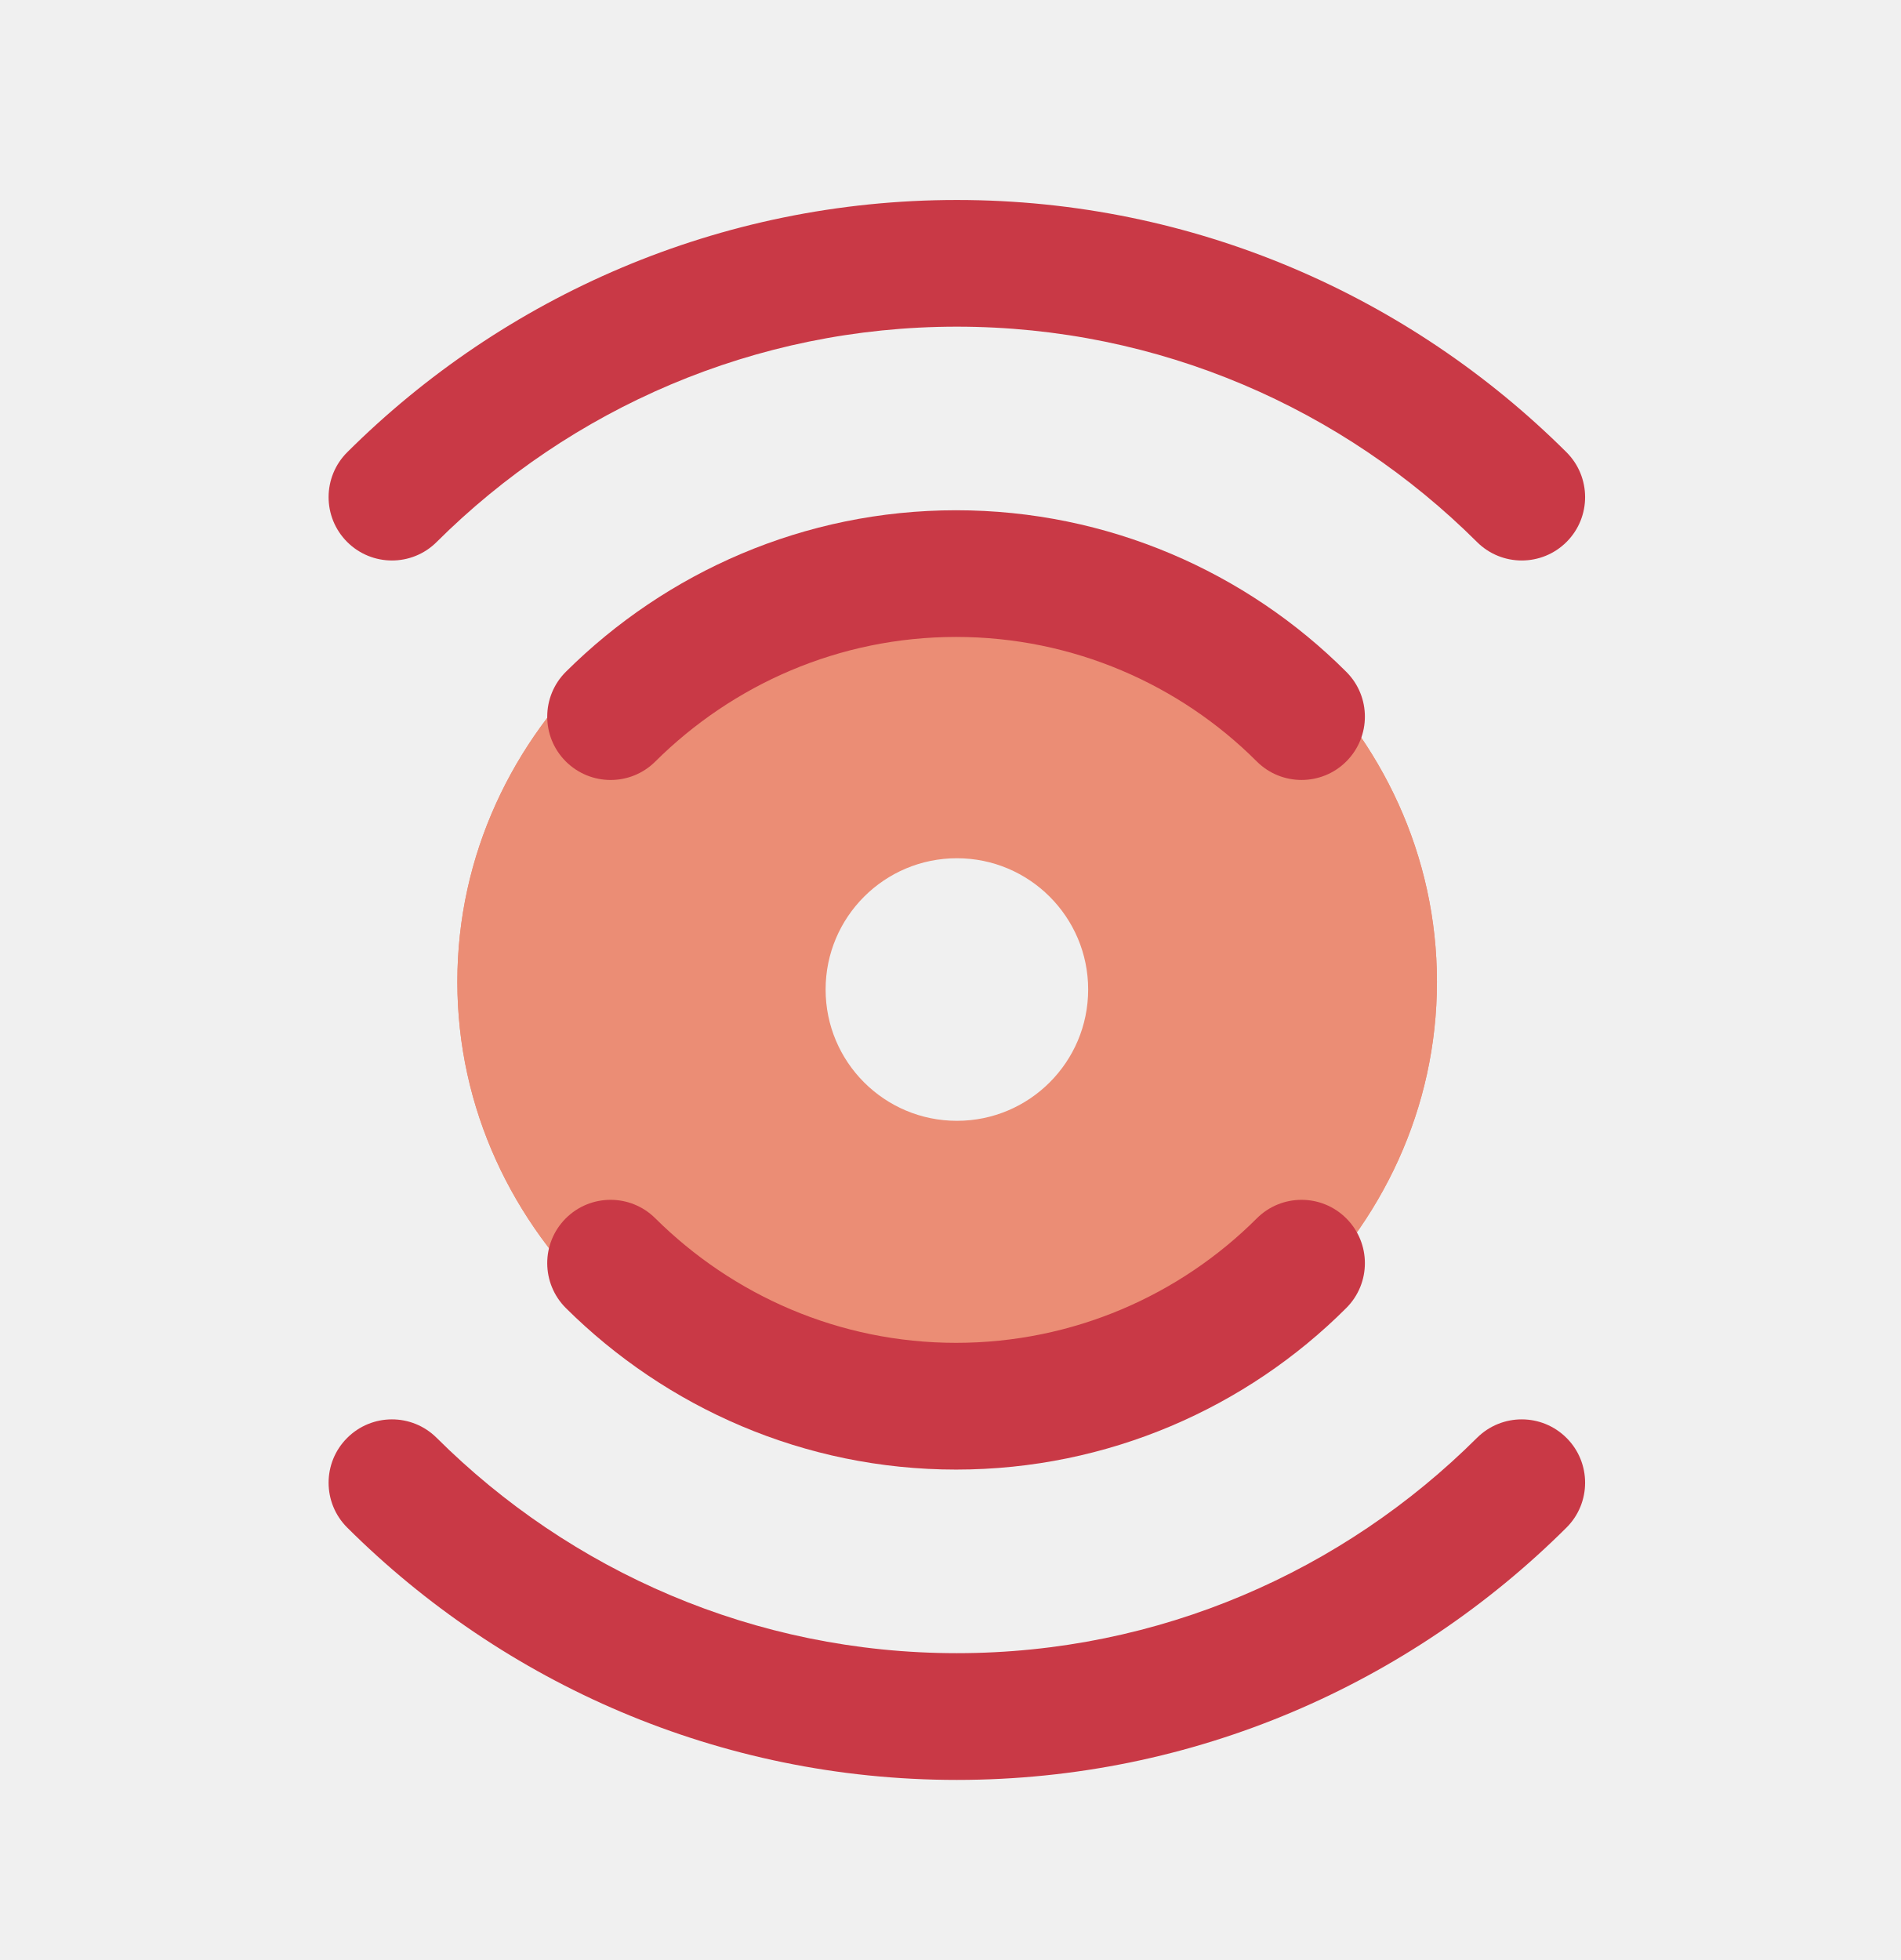
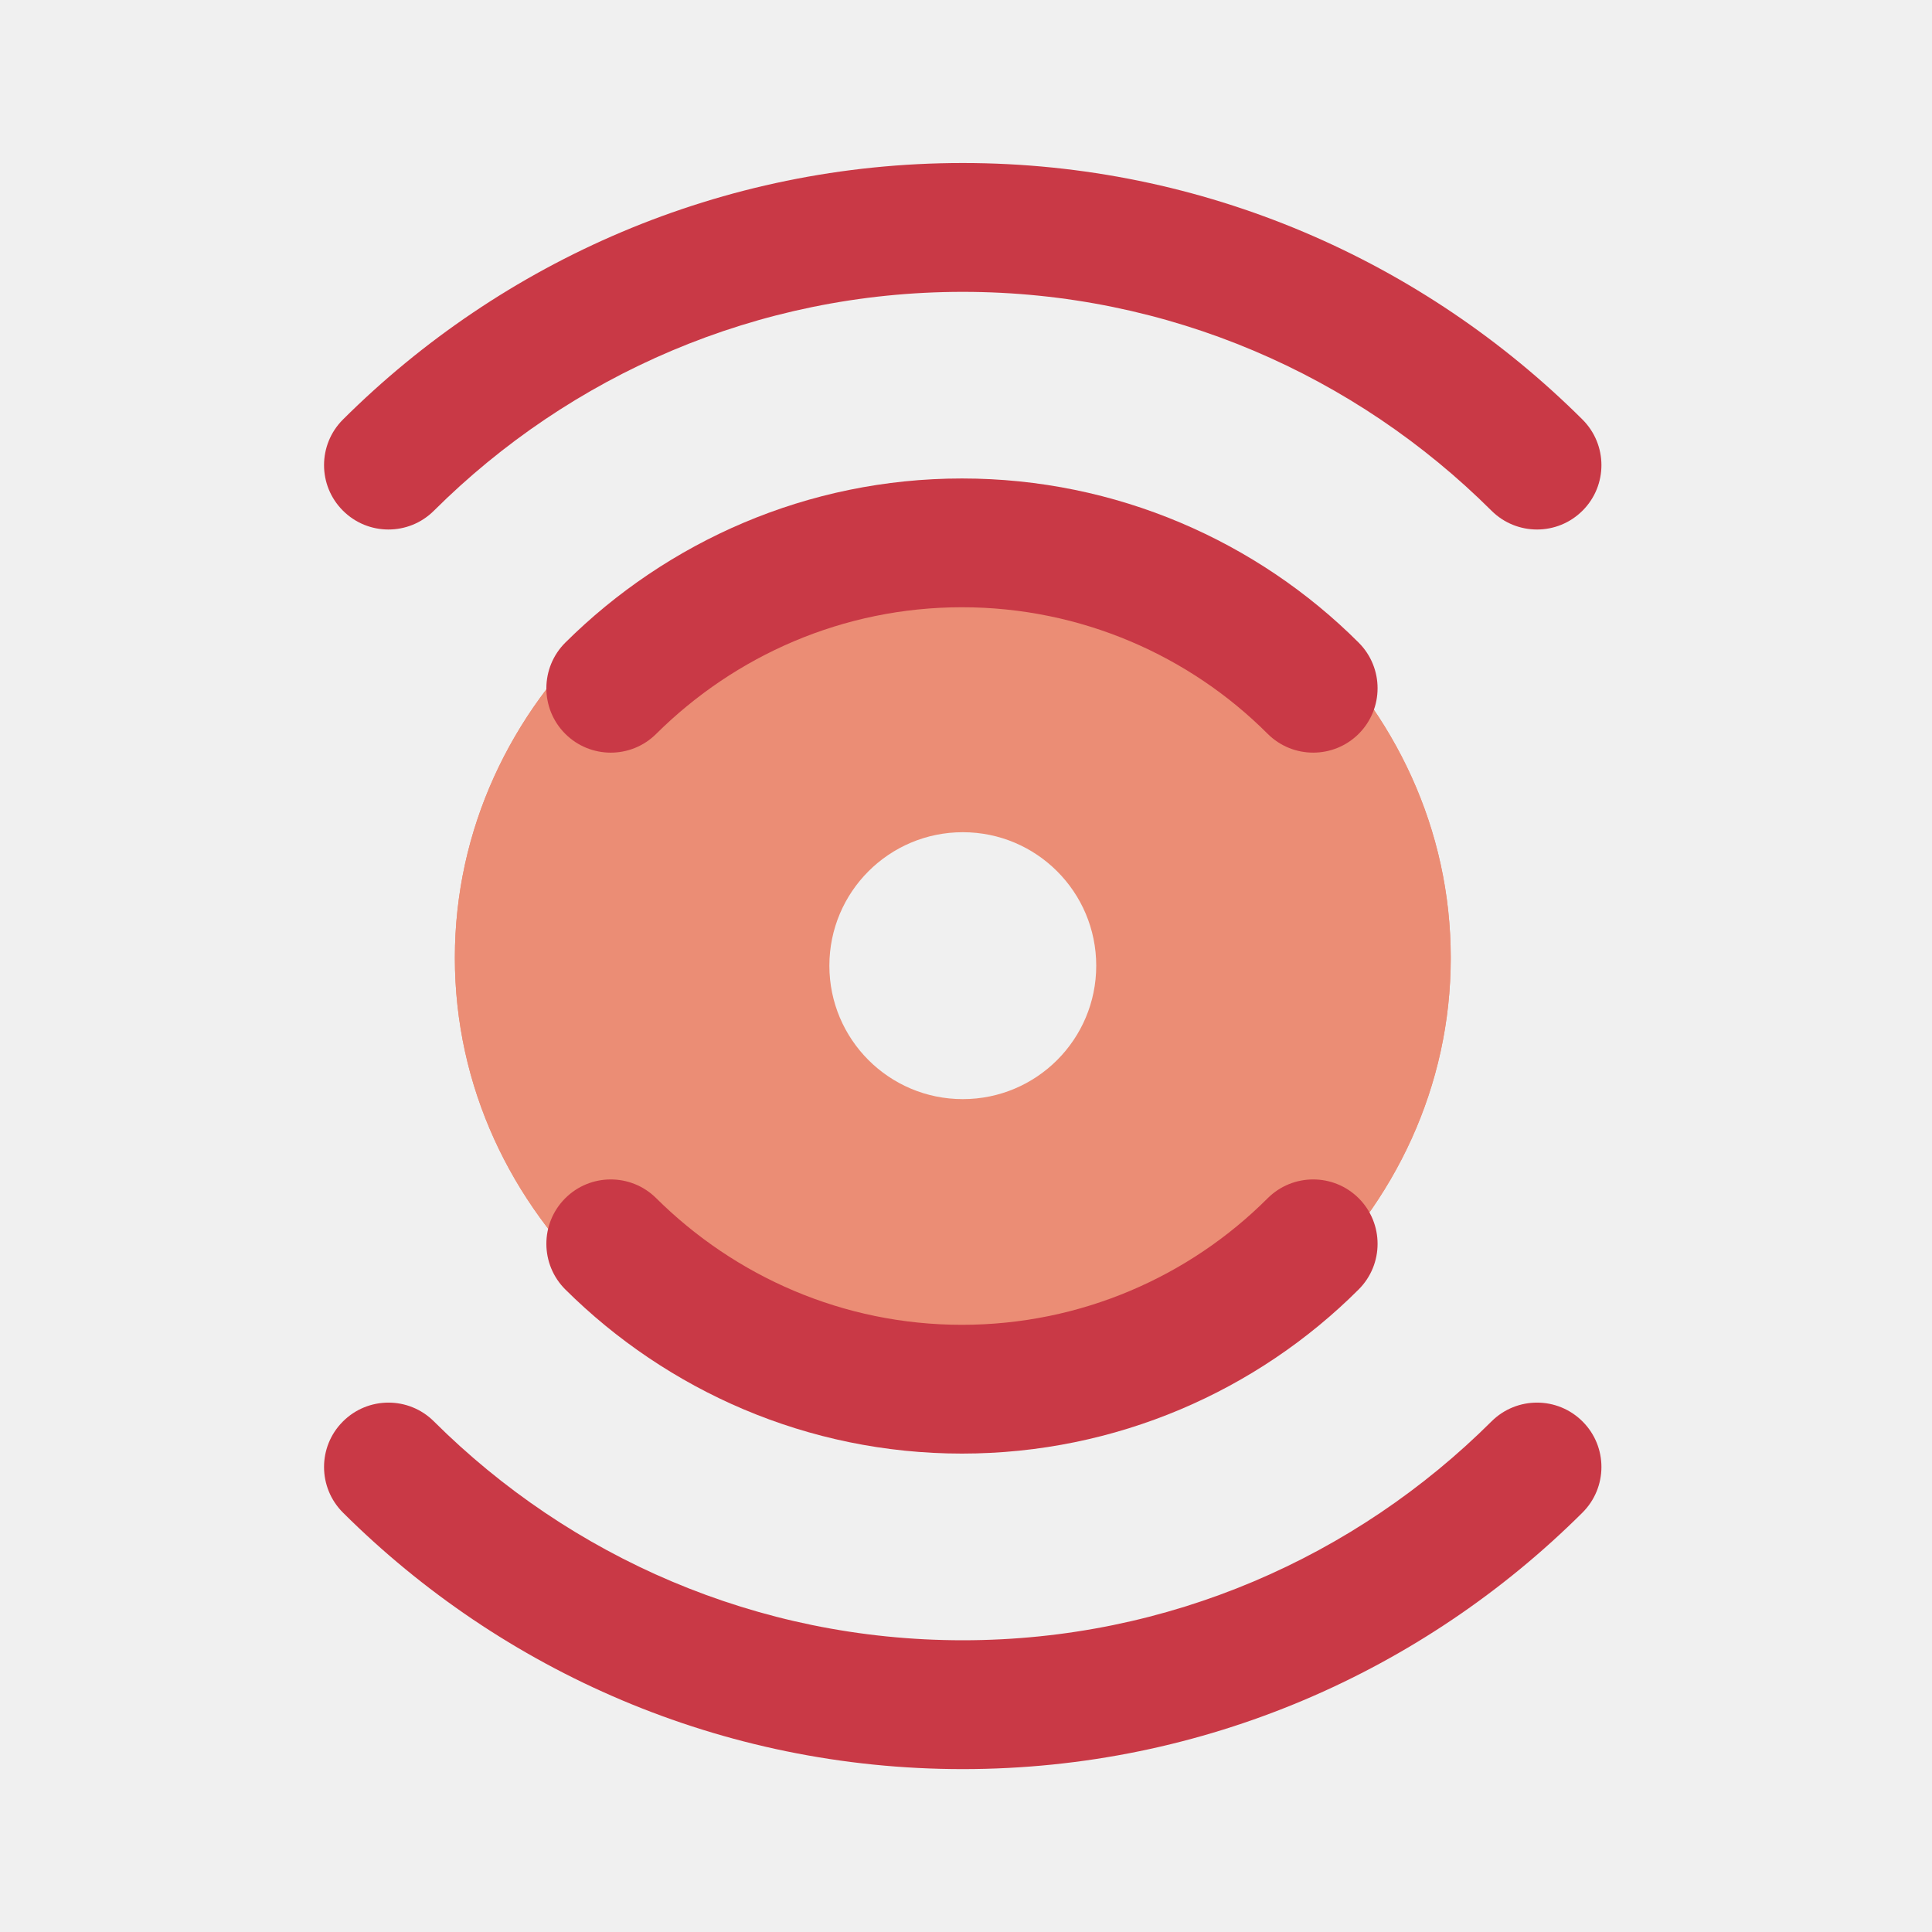
- <svg xmlns="http://www.w3.org/2000/svg" width="32" height="33" viewBox="0 0 32 33" fill="none">
+ <svg xmlns="http://www.w3.org/2000/svg" width="32" height="32" viewBox="0 0 32 32" fill="none">
  <g style="mix-blend-mode:multiply">
-     <path d="M15.949 24.229C20.503 24.229 24.196 20.782 24.196 16.531C24.196 12.28 20.503 8.834 15.949 8.834C11.394 8.834 7.701 12.28 7.701 16.531C7.701 20.782 11.394 24.229 15.949 24.229Z" fill="#FA967C" />
-     <path d="M15.949 24.229C20.503 24.229 24.196 20.782 24.196 16.531C24.196 12.28 20.503 8.834 15.949 8.834C11.394 8.834 7.701 12.28 7.701 16.531C7.701 20.782 11.394 24.229 15.949 24.229Z" fill="#FA967C" />
-     <path fill-rule="evenodd" clip-rule="evenodd" d="M5.847 7.614C8.479 4.994 12.111 3.367 16.112 3.367C20.113 3.367 23.744 4.994 26.377 7.614C26.794 8.03 26.796 8.705 26.38 9.123C25.964 9.54 25.289 9.542 24.871 9.126C22.621 6.886 19.523 5.5 16.112 5.5C12.701 5.5 9.603 6.886 7.352 9.126C6.935 9.542 6.26 9.54 5.844 9.123C5.428 8.705 5.43 8.03 5.847 7.614Z" fill="#D63D4A" />
-     <path fill-rule="evenodd" clip-rule="evenodd" d="M16.099 10.724C14.129 10.724 12.339 11.526 11.033 12.823C10.615 13.238 9.94 13.235 9.524 12.817C9.109 12.399 9.112 11.724 9.53 11.309C11.215 9.636 13.537 8.591 16.099 8.591C18.658 8.591 20.993 9.635 22.67 11.312C23.087 11.728 23.087 12.403 22.67 12.82C22.254 13.236 21.578 13.236 21.162 12.82C19.869 11.528 18.07 10.724 16.099 10.724Z" fill="#D63D4A" />
-     <path fill-rule="evenodd" clip-rule="evenodd" d="M5.844 24.212C6.26 23.794 6.935 23.793 7.352 24.208C9.603 26.449 12.701 27.834 16.112 27.834C19.523 27.834 22.621 26.449 24.871 24.208C25.289 23.793 25.964 23.794 26.38 24.212C26.796 24.629 26.794 25.305 26.377 25.72C23.744 28.34 20.113 29.968 16.112 29.968C12.111 29.968 8.479 28.34 5.847 25.72C5.43 25.305 5.428 24.629 5.844 24.212Z" fill="#D63D4A" />
-     <path fill-rule="evenodd" clip-rule="evenodd" d="M9.524 20.516C9.94 20.098 10.615 20.096 11.033 20.511C12.339 21.807 14.129 22.609 16.099 22.609C18.07 22.609 19.869 21.806 21.162 20.514C21.578 20.097 22.254 20.097 22.67 20.514C23.087 20.93 23.087 21.605 22.67 22.022C20.993 23.699 18.658 24.743 16.099 24.743C13.537 24.743 11.215 23.697 9.53 22.025C9.112 21.61 9.109 20.934 9.524 20.516Z" fill="#D63D4A" />
-     <path d="M16.113 18.871C17.333 18.871 18.323 17.881 18.323 16.66C18.323 15.44 17.333 14.45 16.113 14.45C14.892 14.45 13.902 15.44 13.902 16.66C13.902 17.881 14.892 18.871 16.113 18.871Z" fill="white" />
+     <path d="M15.782 23.562C20.337 23.562 24.029 20.116 24.029 15.865C24.029 11.614 20.337 8.167 15.782 8.167C11.227 8.167 7.534 11.614 7.534 15.865C7.534 20.116 11.227 23.562 15.782 23.562Z" fill="#FA967C" />
+     <path d="M15.782 23.562C20.337 23.562 24.029 20.116 24.029 15.865C24.029 11.614 20.337 8.167 15.782 8.167C11.227 8.167 7.534 11.614 7.534 15.865C7.534 20.116 11.227 23.562 15.782 23.562Z" fill="#FA967C" />
+     <path fill-rule="evenodd" clip-rule="evenodd" d="M5.681 6.948C8.313 4.328 11.945 2.7 15.946 2.7C19.947 2.7 23.578 4.328 26.21 6.948C26.628 7.364 26.63 8.039 26.214 8.456C25.798 8.874 25.123 8.875 24.705 8.46C22.455 6.219 19.357 4.834 15.946 4.834C12.535 4.834 9.437 6.219 7.186 8.46C6.769 8.875 6.094 8.874 5.678 8.456C5.262 8.039 5.264 7.364 5.681 6.948Z" fill="#D63D4A" />
+     <path fill-rule="evenodd" clip-rule="evenodd" d="M15.933 10.058C13.964 10.058 12.174 10.86 10.868 12.156C10.45 12.572 9.774 12.569 9.359 12.151C8.944 11.733 8.947 11.057 9.365 10.642C11.05 8.97 13.372 7.925 15.933 7.925C18.492 7.925 20.828 8.968 22.505 10.645C22.921 11.062 22.921 11.737 22.505 12.154C22.088 12.57 21.413 12.57 20.996 12.154C19.704 10.861 17.905 10.058 15.933 10.058Z" fill="#D63D4A" />
+     <path fill-rule="evenodd" clip-rule="evenodd" d="M5.678 23.546C6.094 23.128 6.769 23.127 7.186 23.542C9.437 25.783 12.535 27.168 15.946 27.168C19.357 27.168 22.455 25.783 24.705 23.542C25.123 23.127 25.798 23.128 26.214 23.546C26.63 23.963 26.628 24.638 26.21 25.054C23.578 27.674 19.947 29.302 15.946 29.302C11.945 29.302 8.313 27.674 5.681 25.054C5.264 24.638 5.262 23.963 5.678 23.546Z" fill="#D63D4A" />
+     <path fill-rule="evenodd" clip-rule="evenodd" d="M9.359 19.85C9.774 19.432 10.45 19.43 10.868 19.845C12.174 21.141 13.964 21.943 15.933 21.943C17.905 21.943 19.704 21.14 20.996 19.847C21.413 19.431 22.088 19.431 22.505 19.847C22.921 20.264 22.921 20.939 22.505 21.356C20.828 23.033 18.492 24.076 15.933 24.076C13.372 24.076 11.05 23.031 9.365 21.359C8.947 20.944 8.944 20.268 9.359 19.85Z" fill="#D63D4A" />
+     <path d="M15.947 18.205C17.168 18.205 18.157 17.215 18.157 15.995C18.157 14.774 17.168 13.784 15.947 13.784C14.726 13.784 13.737 14.774 13.737 15.995C13.737 17.215 14.726 18.205 15.947 18.205Z" fill="white" />
  </g>
</svg>
